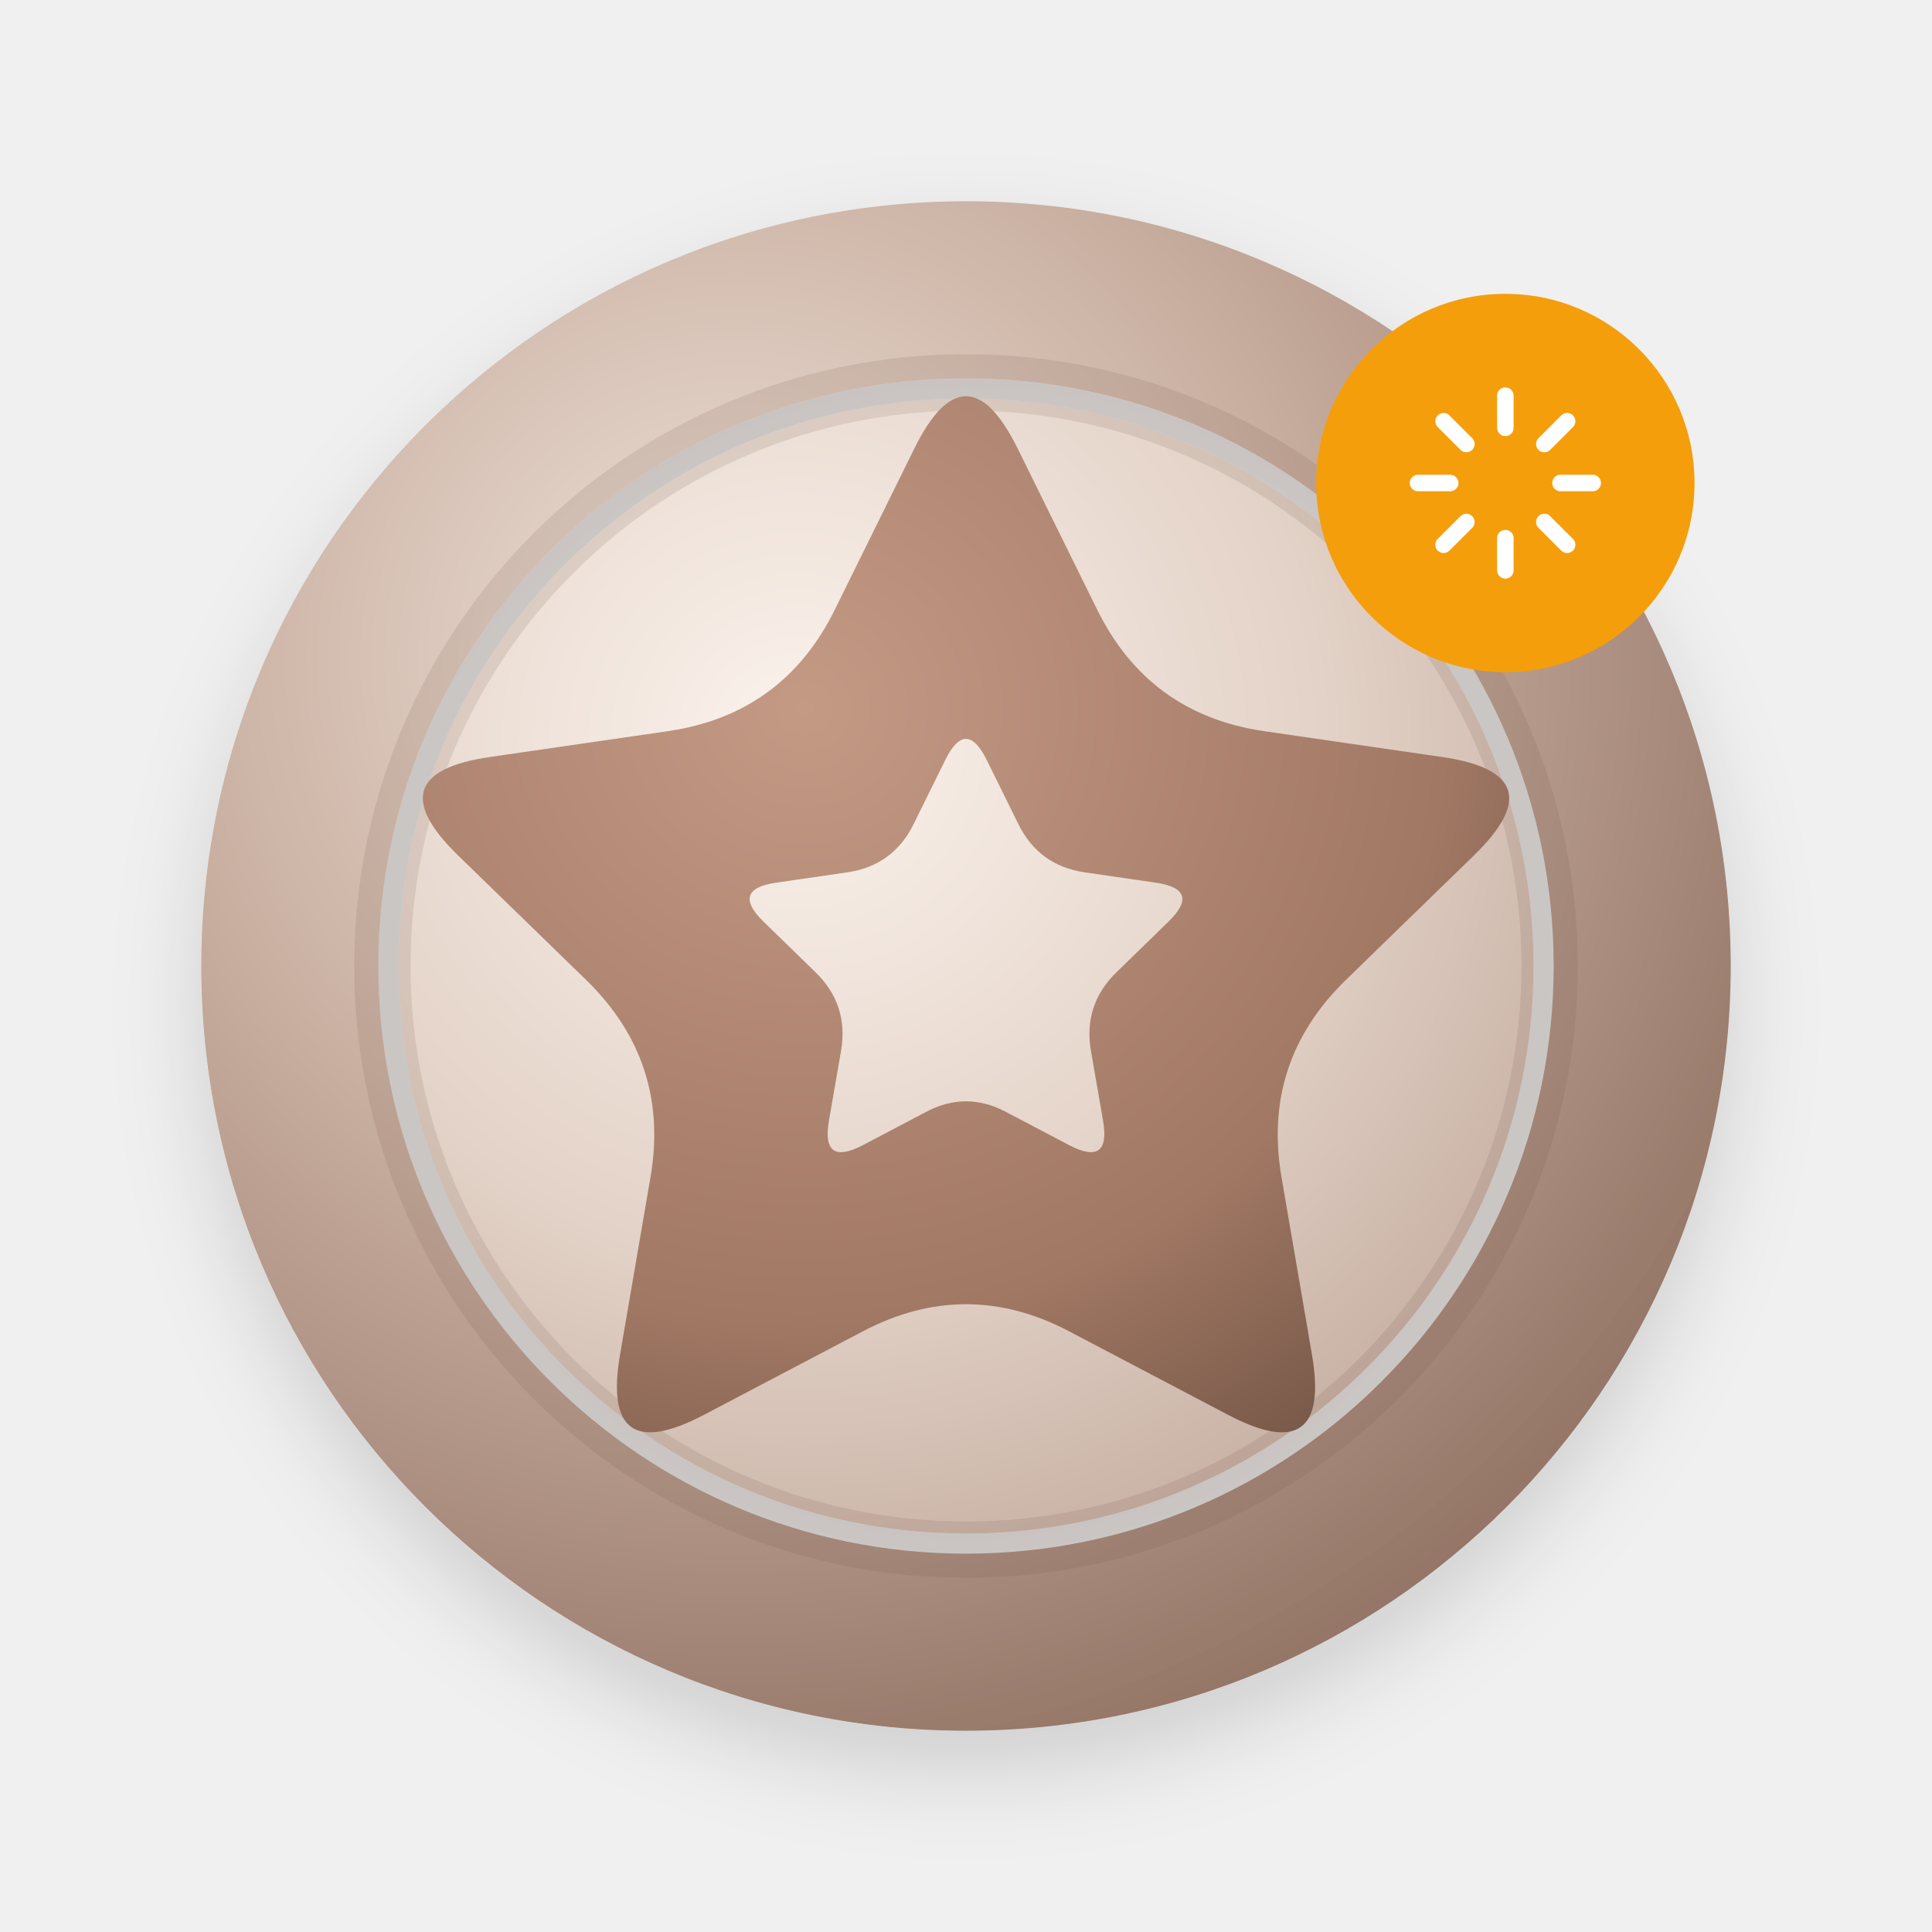
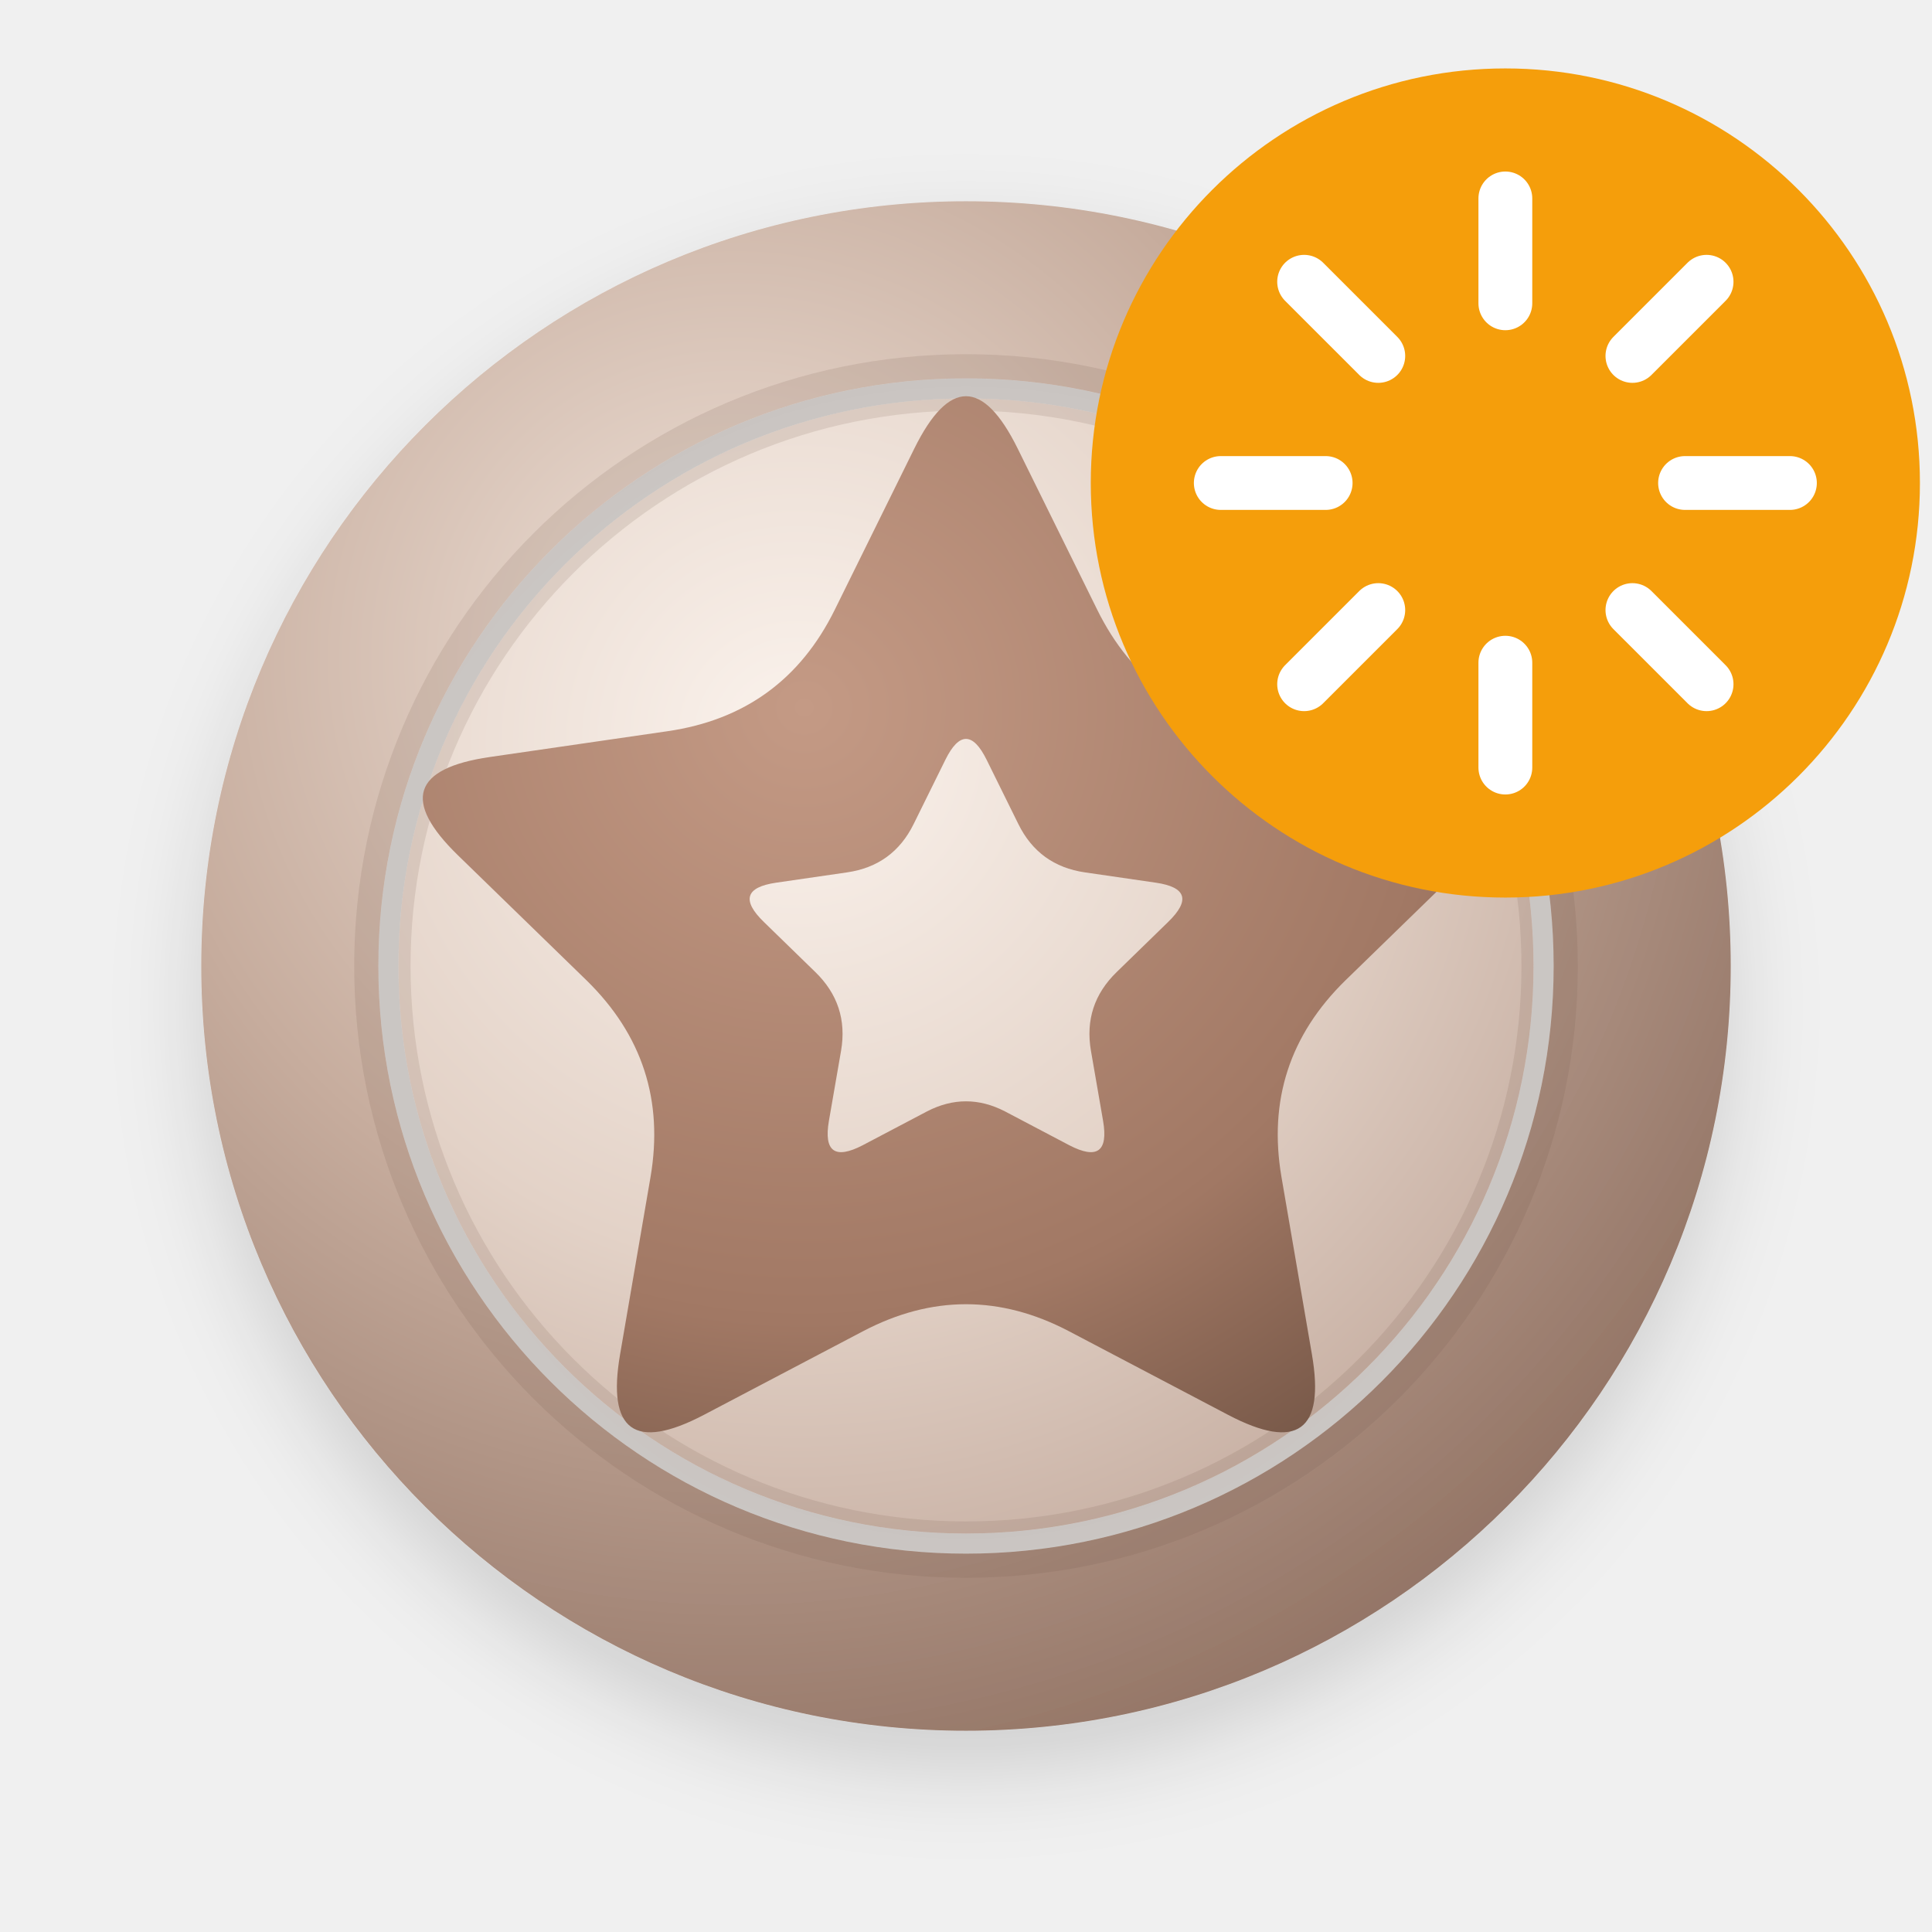
<svg xmlns="http://www.w3.org/2000/svg" width="24" height="24" viewBox="0 0 24 24" fill="none" aria-hidden="true">
  <defs>
    <radialGradient id="bp_plus_rim" cx="35%" cy="30%" r="85%">
      <stop offset="0" stop-color="#F0E3DA" />
      <stop offset="0.45" stop-color="#C7AD9E" />
      <stop offset="1" stop-color="#866657" />
    </radialGradient>
    <radialGradient id="bp_plus_face" cx="35%" cy="30%" r="85%">
      <stop offset="0" stop-color="#FBF3ED" />
      <stop offset="0.55" stop-color="#E3D2C7" />
      <stop offset="1" stop-color="#C1A89B" />
    </radialGradient>
    <radialGradient id="bp_plus_star" cx="35%" cy="30%" r="85%">
      <stop offset="0" stop-color="#C49A85" />
      <stop offset="0.7" stop-color="#A17864" />
      <stop offset="1" stop-color="#775848" />
    </radialGradient>
    <filter id="bp_plus_coinShadow" x="-20%" y="-20%" width="140%" height="140%">
      <feDropShadow dx="0" dy="0.5" stdDeviation="0.55" flood-color="#000" flood-opacity="0.14" />
    </filter>
    <filter id="bp_plus_badgeShadow" x="-40%" y="-40%" width="180%" height="180%">
      <feDropShadow dx="0" dy="0.25" stdDeviation="0.35" flood-color="#000" flood-opacity="0.20" />
    </filter>
  </defs>
  <g filter="url(#bp_plus_coinShadow)">
    <path fill="url(#bp_plus_rim)" fill-rule="evenodd" d="M12 2.5 a 9.5 9.5 0 1 0 0 19 a 9.5 9.5 0 1 0 0 -19 Z          M12 4.7 a 7.3 7.3 0 1 1 0 14.6 a 7.3 7.3 0 1 1 0 -14.6 Z" />
    <circle cx="12" cy="12" r="7.05" fill="url(#bp_plus_face)" />
    <circle cx="12" cy="12" r="7.25" fill="none" stroke="#6F5142" stroke-opacity="0.14" stroke-width="0.7" />
  </g>
  <path fill="url(#bp_plus_star)" stroke="none" fill-rule="evenodd" d="M 11.358 5.572 Q 12 4.272 12.642 5.572        L 13.63 7.574 Q 14.271 8.874 15.705 9.083        L 17.916 9.404 Q 19.35 9.613 18.312 10.624        L 16.714 12.178 Q 15.675 13.194 15.919 14.622        L 16.297 16.824 Q 16.543 18.25 15.258 17.577        L 13.281 16.538 Q 12 15.865 10.719 16.538        L 8.742 17.577 Q 7.457 18.25 7.703 16.824        L 8.081 14.622 Q 8.325 13.194 7.286 12.178        L 5.688 10.624 Q 4.65 9.613 6.084 9.404        L 8.295 9.083 Q 9.729 8.874 10.37 7.574        Z        M 11.744 9.438 Q 12 8.92 12.256 9.438        L 12.65 10.236 Q 12.905 10.754 13.477 10.837        L 14.358 10.965 Q 14.929 11.048 14.51 11.454        L 13.873 12.074 Q 13.454 12.48 13.552 13.053        L 13.703 13.924 Q 13.801 14.496 13.282 14.226        L 12.484 13.806 Q 12 13.556 11.516 13.806        L 10.718 14.226 Q 10.199 14.496 10.297 13.924        L 10.448 13.053 Q 10.546 12.48 10.127 12.074        L 9.49 11.454 Q 9.071 11.048 9.642 10.965        L 10.523 10.837 Q 11.095 10.754 11.35 10.236        Z" />
  <g filter="url(#bp_pend_badgeShadow)">
-     <circle cx="18.7" cy="6.0" r="2.35" fill="#F59E0B" />
-     <g transform="translate(18.7 6.0) scale(0.0062) translate(-256 -256)" fill="none" stroke="#FFFFFF" stroke-width="33.1" stroke-linecap="round" stroke-linejoin="round">
+     <circle cx="18.7" cy="6.0" r="5.15" fill="#F59E0B" />
+     <g transform="translate(18.7 6.0) scale(0.0202) translate(-256 -256)" fill="none" stroke="#FFFFFF" stroke-width="33.1" stroke-linecap="round" stroke-linejoin="round">
      <g transform="translate(155.055 155.056)">
        <path d="M22.8 22.799 L-22.8 -22.799" />
      </g>
      <path d="M145.486 256 L81 256" />
      <g transform="translate(155.055 356.944)">
        <path d="M22.8 -22.799 L-22.8 22.799" />
      </g>
      <path d="M256 366.513 L256 431" />
      <g transform="translate(356.944 356.944)">
        <path d="M22.8 22.799 L-22.8 -22.799" />
      </g>
      <path d="M431 256 L366.514 256" />
      <g transform="translate(356.944 155.056)">
        <path d="M22.8 -22.799 L-22.8 22.799" />
      </g>
      <path d="M256 81 L256 145.487" />
    </g>
  </g>
</svg>
